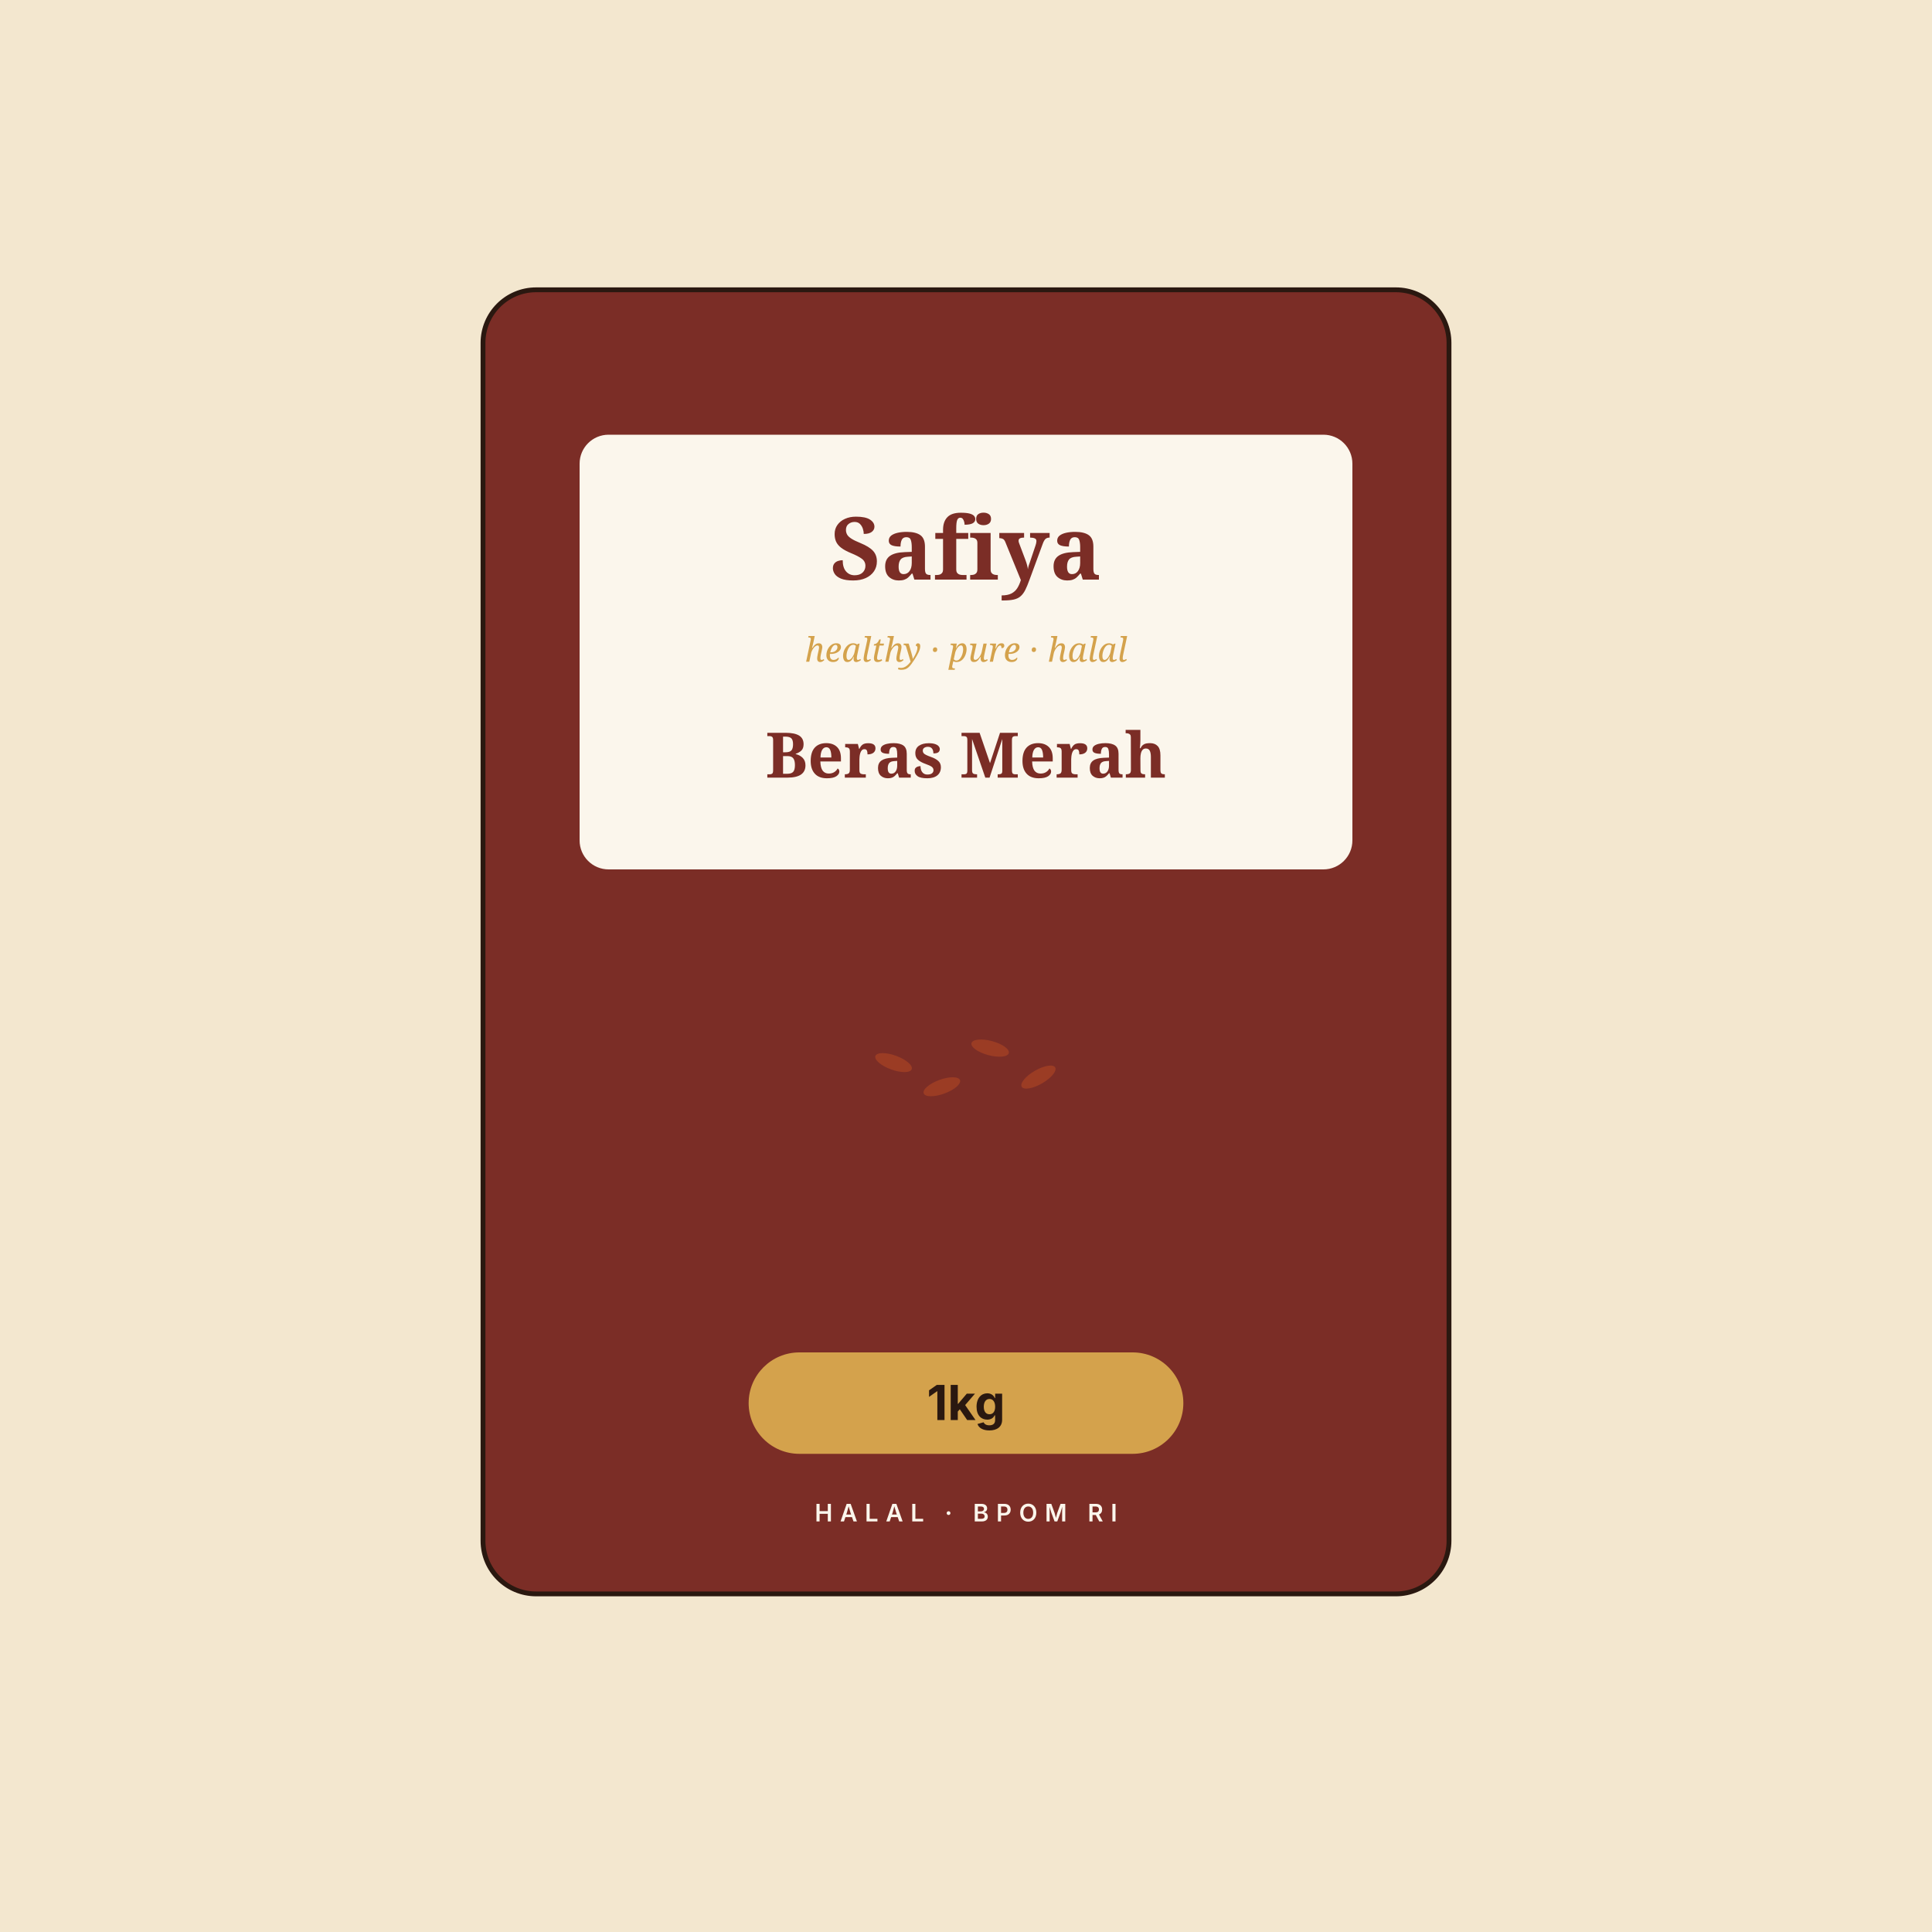
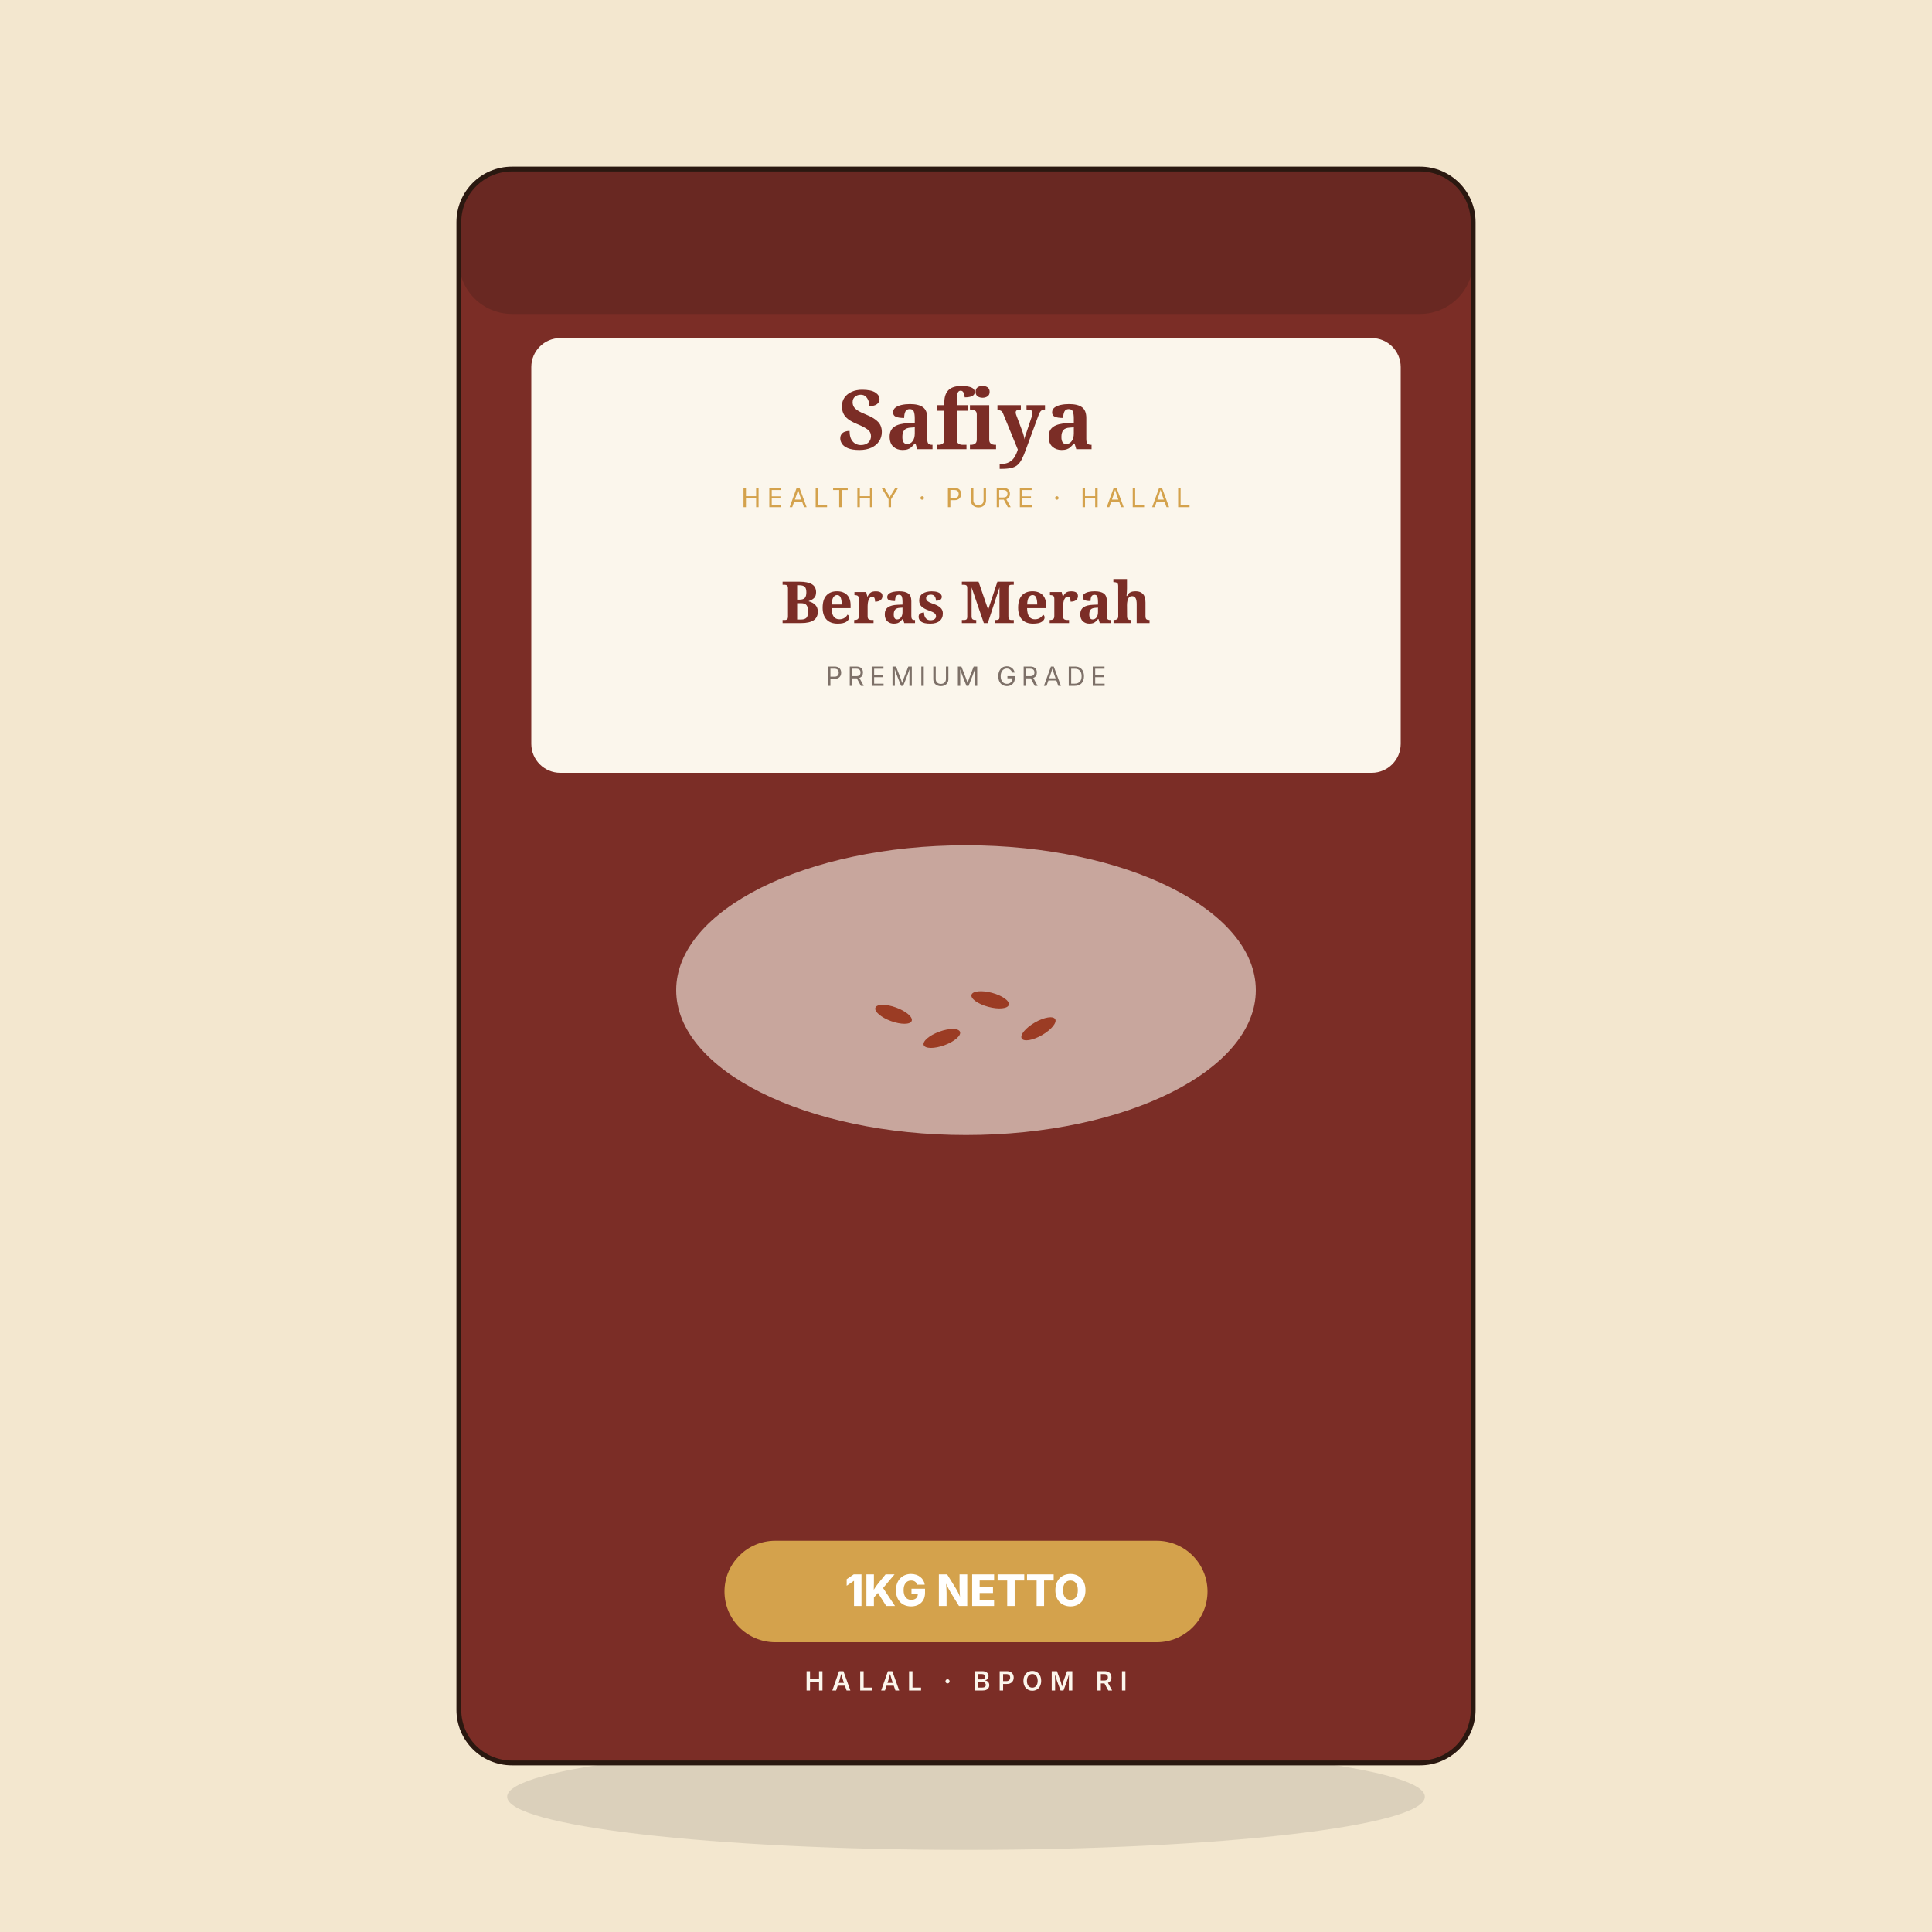
<svg xmlns="http://www.w3.org/2000/svg" viewBox="0 0 800 800" preserveAspectRatio="xMidYMid slice">
  <rect width="800" height="800" fill="#F3E7CF" />
-   <g transform="translate(400,400)">
-     <rect x="-200" y="-280" width="400" height="540" rx="22" fill="#7B2D26" stroke="#2A1810" stroke-width="2" />
-     <rect x="-160" y="-220" width="320" height="180" rx="12" fill="#FBF6EC" />
-     <text x="0" y="-160" font-family="Georgia, serif" font-size="36" font-weight="700" fill="#7B2D26" text-anchor="middle">Safiya</text>
-     <text x="0" y="-126" font-family="Georgia, serif" font-size="14" font-style="italic" fill="#D4A24C" text-anchor="middle">healthy · pure · halal</text>
-     <text x="0" y="-78" font-family="Georgia, serif" font-size="26" font-weight="700" fill="#7B2D26" text-anchor="middle">Beras Merah</text>
-     <g transform="translate(0,40)">
-       <ellipse cx="-30" cy="0" rx="8" ry="3" fill="#9B3C24" transform="rotate(20 -30 0)" />
-       <ellipse cx="-10" cy="10" rx="8" ry="3" fill="#9B3C24" transform="rotate(-20 -10 10)" />
-       <ellipse cx="10" cy="-6" rx="8" ry="3" fill="#9B3C24" transform="rotate(15 10 -6)" />
-       <ellipse cx="30" cy="6" rx="8" ry="3" fill="#9B3C24" transform="rotate(-30 30 6)" />
+   <g transform="translate(400, 400)">
+     <ellipse cx="0" cy="344" rx="190" ry="22" fill="#000" opacity="0.1" />
+     <rect x="-210" y="-330" width="420" height="660" rx="22" fill="#7B2D26" stroke="#2A1810" stroke-width="2" />
+     <rect x="-210" y="-330" width="420" height="60" rx="22" fill="#2A1810" opacity="0.22" />
+     <rect x="-180" y="-260" width="360" height="180" rx="12" fill="#FBF6EC" />
+     <text x="0" y="-214" font-family="Georgia, serif" font-size="34" font-weight="700" fill="#7B2D26" text-anchor="middle">Safiya</text>
+     <text x="0" y="-190" font-family="Inter, sans-serif" font-size="11" fill="#D4A24C" text-anchor="middle" letter-spacing="2.5">HEALTHY · PURE · HALAL</text>
+     <text x="0" y="-142" font-family="Georgia, serif" font-size="24" font-weight="700" fill="#7B2D26" text-anchor="middle">Beras Merah</text>
+     <text x="0" y="-116" font-family="Inter, sans-serif" font-size="11" fill="#2A1810" opacity="0.6" text-anchor="middle" letter-spacing="2">PREMIUM GRADE</text>
+     <ellipse cx="0" cy="10" rx="120" ry="60" fill="#FBF6EC" opacity="0.6" />
+     <g transform="translate(0,-10)">
+       <g transform="translate(0,30)">
+         <ellipse cx="-30" cy="0" rx="8" ry="3" fill="#9B3C24" transform="rotate(20 -30 0)" />
+         <ellipse cx="-10" cy="10" rx="8" ry="3" fill="#9B3C24" transform="rotate(-20 -10 10)" />
+         <ellipse cx="10" cy="-6" rx="8" ry="3" fill="#9B3C24" transform="rotate(15 10 -6)" />
+         <ellipse cx="30" cy="6" rx="8" ry="3" fill="#9B3C24" transform="rotate(-30 30 6)" />
+       </g>
    </g>
-     <rect x="-90" y="160" width="180" height="42" rx="21" fill="#D4A24C" />
-     <text x="0" y="188" font-family="Inter, sans-serif" font-size="20" font-weight="700" fill="#2A1810" text-anchor="middle">1kg</text>
-     <text x="0" y="230" font-family="Inter, sans-serif" font-size="10" font-weight="600" fill="#FBF6EC" text-anchor="middle" letter-spacing="3">HALAL · BPOM RI</text>
+     <rect x="-100" y="238" width="200" height="42" rx="21" fill="#D4A24C" />
+     <text x="0" y="265" font-family="Inter, sans-serif" font-size="18" font-weight="800" fill="#FFFFFF" text-anchor="middle">1KG NETTO</text>
+     <text x="0" y="300" font-family="Inter, sans-serif" font-size="11" font-weight="600" fill="#FBF6EC" text-anchor="middle" letter-spacing="3">HALAL · BPOM RI</text>
  </g>
</svg>
